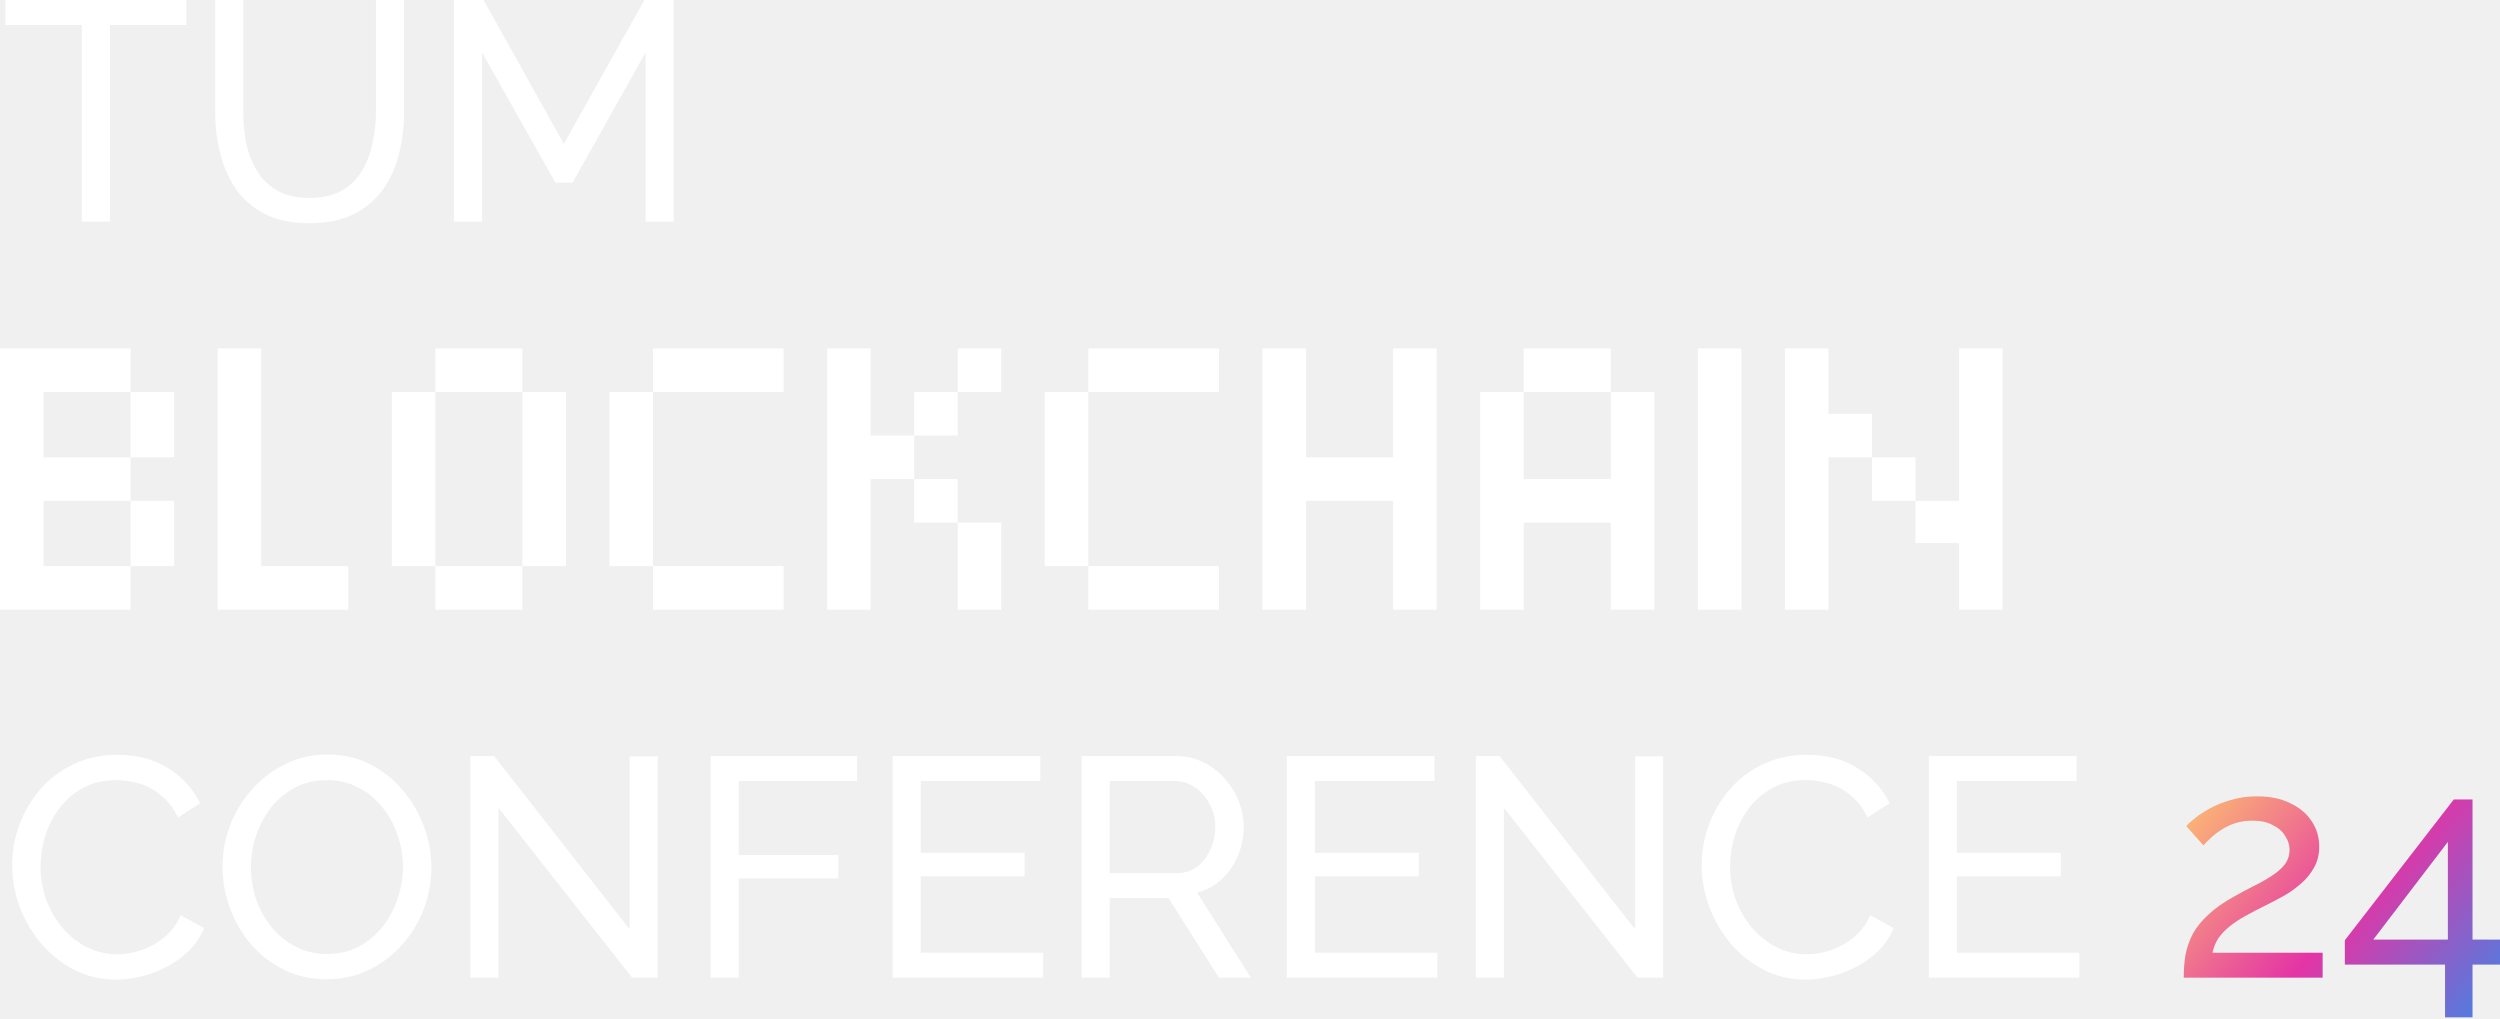
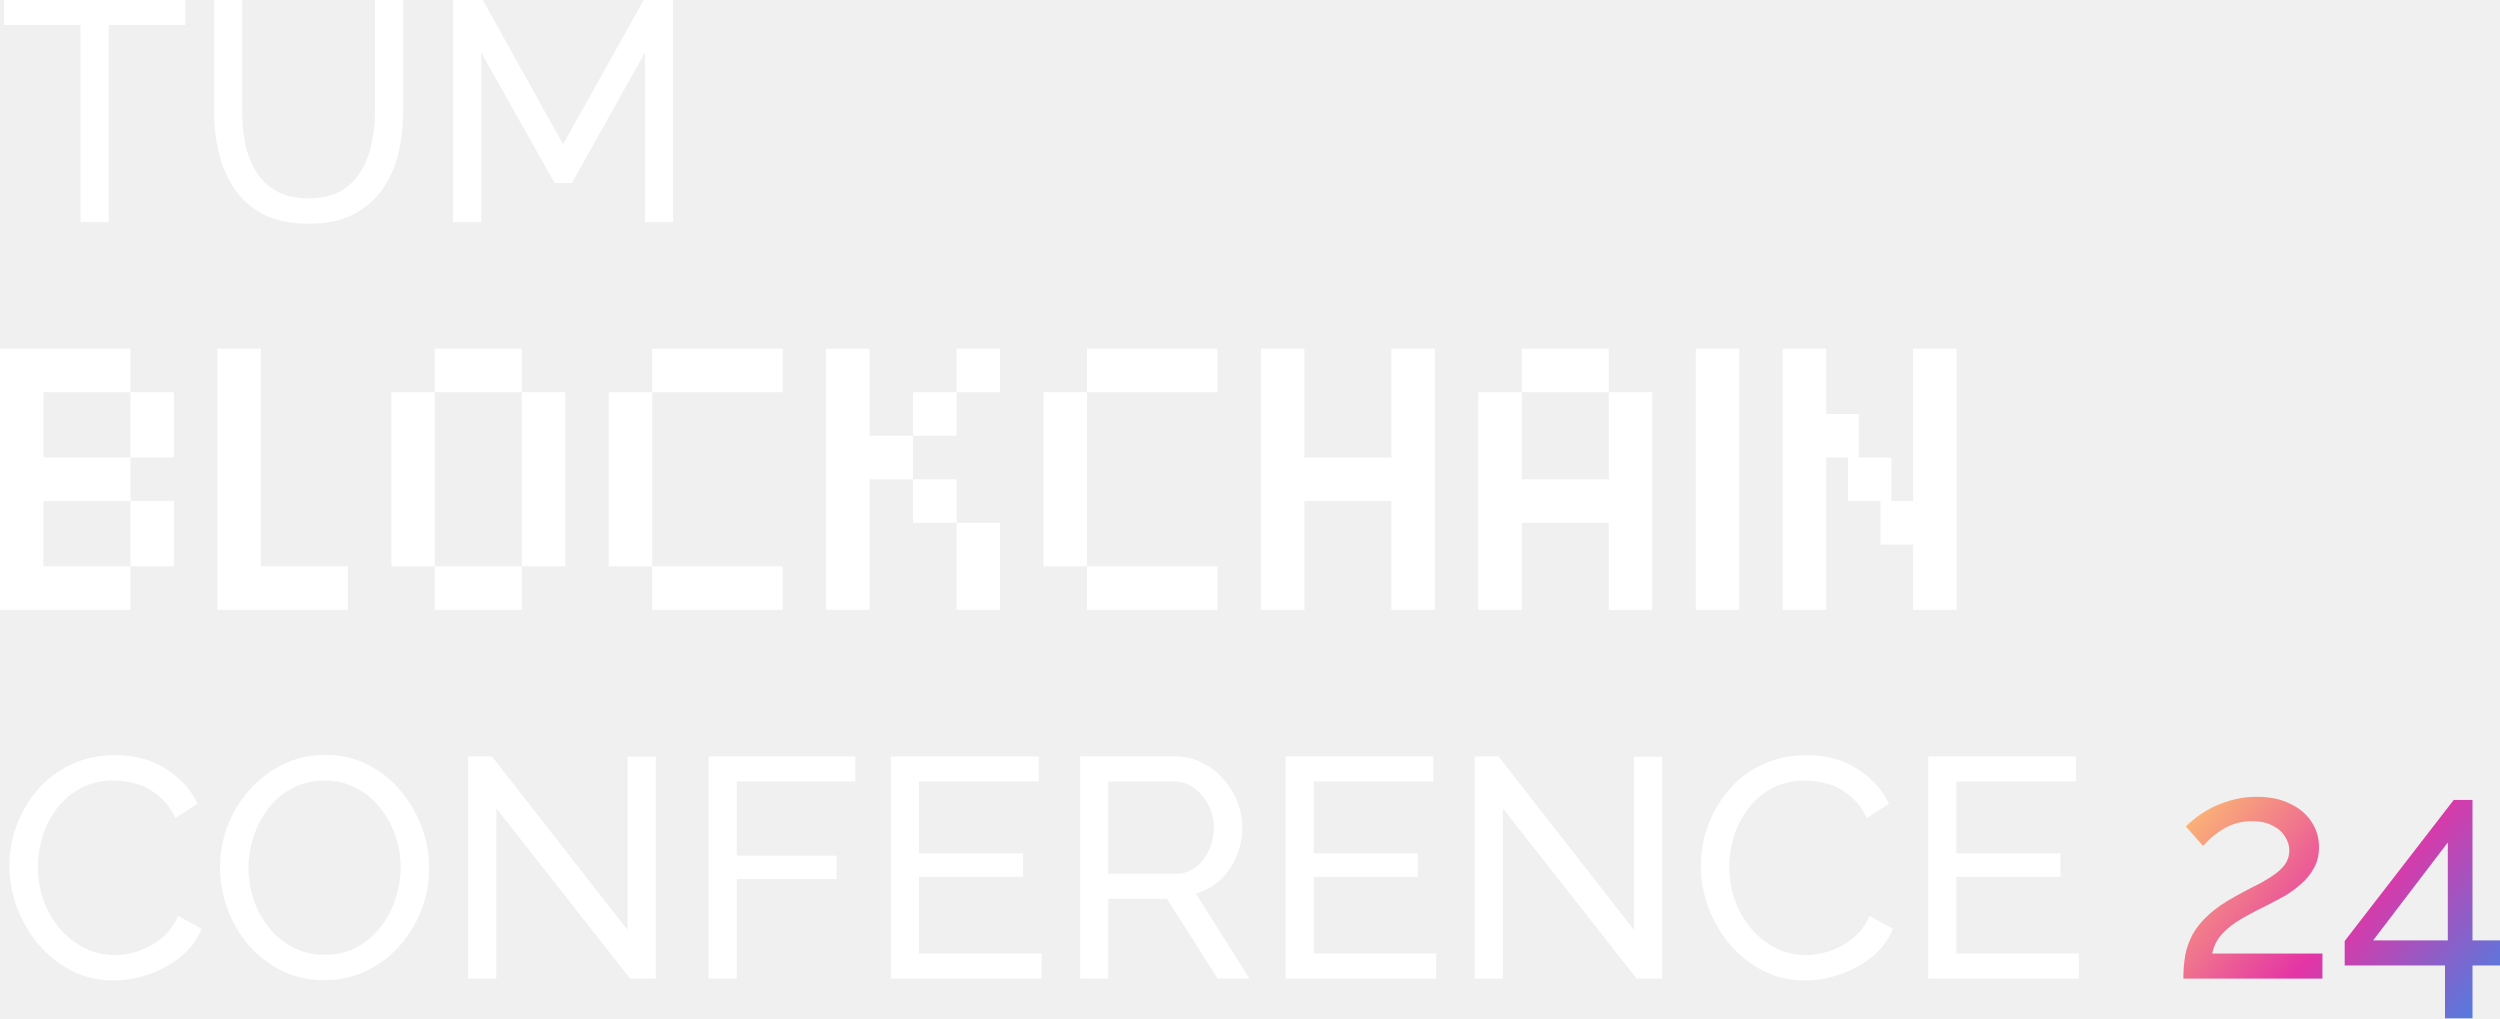
<svg xmlns="http://www.w3.org/2000/svg" width="464" height="189" viewBox="0 0 464 189" fill="none">
-   <path d="M34.59 4.635H20.395V41.137H15.18V4.635H0.985V0H34.59V4.635Z" fill="white" />
-   <path d="M57.491 41.427C54.208 41.427 51.446 40.867 49.206 39.747C46.965 38.588 45.169 37.043 43.817 35.112C42.465 33.142 41.48 30.921 40.862 28.448C40.244 25.976 39.935 23.427 39.935 20.8V0H45.15V20.8C45.15 22.809 45.343 24.779 45.729 26.71C46.154 28.603 46.83 30.302 47.757 31.809C48.684 33.315 49.94 34.513 51.523 35.401C53.107 36.29 55.077 36.734 57.433 36.734C59.828 36.734 61.817 36.29 63.401 35.401C64.985 34.474 66.24 33.258 67.167 31.751C68.094 30.206 68.751 28.487 69.137 26.594C69.562 24.702 69.774 22.77 69.774 20.8V0H74.989V20.8C74.989 23.581 74.661 26.227 74.004 28.738C73.386 31.21 72.382 33.393 70.991 35.285C69.601 37.178 67.785 38.684 65.545 39.805C63.343 40.886 60.658 41.427 57.491 41.427Z" fill="white" />
-   <path d="M119.828 41.137V9.734L106.27 33.895H103.083L89.467 9.734V41.137H84.253V0H89.757L104.647 26.71L119.596 0H125.042V41.137H119.828Z" fill="white" />
-   <path d="M2.26 160.602C2.26 158.091 2.685 155.639 3.534 153.244C4.423 150.81 5.698 148.608 7.358 146.639C9.058 144.63 11.125 143.046 13.558 141.887C15.992 140.69 18.753 140.091 21.843 140.091C25.513 140.091 28.661 140.941 31.288 142.641C33.914 144.302 35.865 146.445 37.14 149.072L33.026 151.737C32.215 149.999 31.172 148.628 29.897 147.624C28.661 146.581 27.309 145.847 25.841 145.422C24.412 144.997 23.002 144.784 21.612 144.784C19.333 144.784 17.305 145.248 15.528 146.175C13.79 147.102 12.322 148.338 11.125 149.883C9.927 151.428 9.019 153.166 8.401 155.098C7.822 156.99 7.532 158.902 7.532 160.834C7.532 162.958 7.88 165.005 8.575 166.975C9.309 168.945 10.313 170.684 11.588 172.19C12.863 173.696 14.369 174.894 16.107 175.782C17.846 176.671 19.738 177.115 21.785 177.115C23.215 177.115 24.683 176.864 26.189 176.362C27.695 175.86 29.105 175.087 30.419 174.044C31.732 172.963 32.775 171.572 33.547 169.872L37.893 172.248C37.043 174.295 35.73 176.033 33.953 177.463C32.176 178.892 30.187 179.973 27.985 180.707C25.822 181.441 23.678 181.808 21.554 181.808C18.734 181.808 16.146 181.209 13.79 180.012C11.434 178.776 9.386 177.154 7.648 175.145C5.949 173.098 4.616 170.819 3.65 168.308C2.723 165.759 2.26 163.19 2.26 160.602Z" fill="white" />
-   <path d="M60.653 181.75C57.756 181.75 55.13 181.171 52.773 180.012C50.417 178.853 48.37 177.289 46.632 175.319C44.932 173.31 43.619 171.07 42.692 168.598C41.765 166.087 41.301 163.518 41.301 160.892C41.301 158.149 41.784 155.542 42.75 153.07C43.754 150.559 45.125 148.338 46.864 146.407C48.64 144.437 50.707 142.892 53.063 141.772C55.419 140.613 57.988 140.033 60.769 140.033C63.666 140.033 66.293 140.632 68.649 141.83C71.005 143.027 73.033 144.63 74.733 146.639C76.432 148.647 77.746 150.887 78.672 153.36C79.6 155.832 80.063 158.362 80.063 160.95C80.063 163.692 79.58 166.319 78.615 168.83C77.649 171.302 76.278 173.523 74.501 175.493C72.763 177.424 70.715 178.95 68.359 180.07C66.003 181.19 63.434 181.75 60.653 181.75ZM46.574 160.892C46.574 162.978 46.902 165.005 47.559 166.975C48.254 168.907 49.22 170.626 50.456 172.132C51.692 173.639 53.179 174.836 54.917 175.724C56.655 176.613 58.587 177.057 60.711 177.057C62.913 177.057 64.883 176.593 66.621 175.666C68.359 174.739 69.827 173.503 71.024 171.958C72.26 170.413 73.188 168.675 73.805 166.744C74.462 164.812 74.79 162.862 74.79 160.892C74.79 158.806 74.443 156.797 73.748 154.866C73.091 152.935 72.125 151.216 70.851 149.709C69.615 148.164 68.127 146.967 66.389 146.117C64.69 145.229 62.797 144.784 60.711 144.784C58.509 144.784 56.539 145.248 54.801 146.175C53.063 147.063 51.576 148.28 50.34 149.825C49.142 151.37 48.215 153.108 47.559 155.04C46.902 156.933 46.574 158.883 46.574 160.892Z" fill="white" />
-   <path d="M92.523 149.941V181.46H87.308V140.323H91.712L116.858 172.48V140.381H122.072V181.46H117.321L92.523 149.941Z" fill="white" />
-   <path d="M131.895 181.46V140.323H159.069V144.958H137.109V158.69H155.592V163.036H137.109V181.46H131.895Z" fill="white" />
-   <path d="M193.601 176.825V181.46H165.674V140.323H193.08V144.958H170.889V158.284H190.183V162.63H170.889V176.825H193.601Z" fill="white" />
-   <path d="M200.755 181.46V140.323H218.369C220.184 140.323 221.845 140.709 223.352 141.482C224.858 142.216 226.171 143.22 227.291 144.495C228.412 145.731 229.281 147.141 229.899 148.724C230.517 150.269 230.826 151.853 230.826 153.475C230.826 155.368 230.459 157.164 229.725 158.864C229.03 160.563 228.025 162.012 226.712 163.209C225.437 164.407 223.931 165.237 222.193 165.701L232.158 181.46H226.248L216.862 166.686H205.97V181.46H200.755ZM205.97 162.051H218.427C219.856 162.051 221.092 161.664 222.135 160.892C223.216 160.081 224.047 159.018 224.626 157.705C225.244 156.392 225.553 154.982 225.553 153.475C225.553 151.93 225.206 150.521 224.51 149.246C223.815 147.933 222.907 146.89 221.787 146.117C220.667 145.345 219.431 144.958 218.079 144.958H205.97V162.051Z" fill="white" />
-   <path d="M266.762 176.825V181.46H238.835V140.323H266.24V144.958H244.049V158.284H263.343V162.63H244.049V176.825H266.762Z" fill="white" />
-   <path d="M279.13 149.941V181.46H273.915V140.323H278.319L303.465 172.48V140.381H308.679V181.46H303.928L279.13 149.941Z" fill="white" />
-   <path d="M315.837 160.602C315.837 158.091 316.262 155.639 317.111 153.244C318 150.81 319.274 148.608 320.935 146.639C322.635 144.63 324.701 143.046 327.135 141.887C329.568 140.69 332.33 140.091 335.42 140.091C339.09 140.091 342.238 140.941 344.865 142.641C347.491 144.302 349.442 146.445 350.716 149.072L346.603 151.737C345.792 149.999 344.749 148.628 343.474 147.624C342.238 146.581 340.886 145.847 339.418 145.422C337.989 144.997 336.579 144.784 335.189 144.784C332.91 144.784 330.882 145.248 329.105 146.175C327.367 147.102 325.899 148.338 324.701 149.883C323.504 151.428 322.596 153.166 321.978 155.098C321.399 156.99 321.109 158.902 321.109 160.834C321.109 162.958 321.457 165.005 322.152 166.975C322.886 168.945 323.89 170.684 325.165 172.19C326.44 173.696 327.946 174.894 329.684 175.782C331.422 176.671 333.315 177.115 335.362 177.115C336.792 177.115 338.259 176.864 339.766 176.362C341.272 175.86 342.682 175.087 343.995 174.044C345.309 172.963 346.352 171.572 347.124 169.872L351.47 172.248C350.62 174.295 349.307 176.033 347.53 177.463C345.753 178.892 343.764 179.973 341.562 180.707C339.399 181.441 337.255 181.808 335.131 181.808C332.311 181.808 329.723 181.209 327.367 180.012C325.01 178.776 322.963 177.154 321.225 175.145C319.525 173.098 318.193 170.819 317.227 168.308C316.3 165.759 315.837 163.19 315.837 160.602Z" fill="white" />
-   <path d="M385.923 176.825V181.46H357.996V140.323H385.402V144.958H363.211V158.284H382.505V162.63H363.211V176.825H385.923Z" fill="white" />
-   <path d="M405.298 181.46C405.298 179.915 405.414 178.467 405.646 177.115C405.916 175.763 406.38 174.469 407.037 173.233C407.732 171.997 408.697 170.819 409.934 169.699C411.17 168.54 412.773 167.42 414.742 166.338C415.901 165.681 417.06 165.063 418.219 164.484C419.416 163.905 420.517 163.287 421.521 162.63C422.564 161.973 423.395 161.259 424.013 160.486C424.631 159.675 424.94 158.748 424.94 157.705C424.94 156.817 424.67 155.967 424.129 155.156C423.627 154.306 422.854 153.63 421.811 153.128C420.807 152.587 419.552 152.317 418.045 152.317C416.886 152.317 415.824 152.471 414.858 152.78C413.931 153.089 413.082 153.495 412.309 153.997C411.575 154.46 410.919 154.963 410.339 155.503C409.798 156.006 409.335 156.469 408.949 156.894L405.762 153.302C406.071 152.954 406.592 152.49 407.326 151.911C408.06 151.293 408.987 150.675 410.107 150.057C411.228 149.439 412.521 148.918 413.989 148.493C415.496 148.029 417.137 147.797 418.914 147.797C421.309 147.797 423.356 148.222 425.056 149.072C426.794 149.883 428.127 151.003 429.054 152.433C429.981 153.823 430.444 155.387 430.444 157.126C430.444 158.632 430.116 159.945 429.459 161.066C428.841 162.186 428.03 163.171 427.026 164.021C426.06 164.87 425.037 165.604 423.955 166.222C422.912 166.802 421.966 167.304 421.116 167.729C419.378 168.578 417.891 169.351 416.655 170.046C415.418 170.742 414.395 171.437 413.584 172.132C412.811 172.789 412.174 173.484 411.672 174.218C411.208 174.952 410.861 175.821 410.629 176.825H431.082V181.46H405.298Z" fill="url(#paint0_linear_123_1145)" />
-   <path d="M453.803 188.819V179.027H435.204V174.508L455.425 148.377H458.902V174.392H464V179.027H458.902V188.819H453.803ZM440.477 174.392H454.325V156.257L440.477 174.392Z" fill="url(#paint1_linear_123_1145)" />
-   <path fill-rule="evenodd" clip-rule="evenodd" d="M0 64.68V113.16H24.24V105.08H32.32V92.96H24.24V84.88H32.32V72.76H24.24V64.68H0ZM24.24 72.76V84.88H8.08V72.76H24.24ZM8.08 105.08H24.24V92.96H8.08V105.08Z" fill="white" />
-   <path d="M48.48 64.68H40.4V113.16H64.64V105.08H48.48V64.68Z" fill="white" />
-   <path d="M80.8 64.68H96.96V72.76H80.8V64.68Z" fill="white" />
-   <path d="M80.8 105.08V72.76H72.72V105.08H80.8Z" fill="white" />
-   <path d="M96.96 105.08V113.16H80.8V105.08H96.96Z" fill="white" />
-   <path d="M96.96 105.08V72.76H105.04V105.08H96.96Z" fill="white" />
-   <path d="M121.2 64.68H145.44V72.76H121.2V64.68Z" fill="white" />
-   <path d="M121.2 105.08V72.76H113.12V105.08H121.2Z" fill="white" />
-   <path d="M121.2 105.08V113.16H145.44V105.08H121.2Z" fill="white" />
-   <path d="M161.6 64.68H153.52V113.16H161.6V88.92H169.68V97H177.76V113.16H185.84V97H177.76V88.92H169.68V80.84H177.76V72.76H185.84V64.68H177.76V72.76H169.68V80.84H161.6V64.68Z" fill="white" />
-   <path d="M202 64.68H226.24V72.76H202V64.68Z" fill="white" />
-   <path d="M202 105.08V72.76H193.92V105.08H202Z" fill="white" />
-   <path d="M202 105.08V113.16H226.24V105.08H202Z" fill="white" />
-   <path d="M234.32 64.68H242.4V84.88H258.56V64.68H266.64V113.16H258.56V92.96H242.4V113.16H234.32V64.68Z" fill="white" />
-   <path d="M282.8 64.68H298.96V72.76H282.8V64.68Z" fill="white" />
-   <path d="M282.8 88.92V72.76H274.72V113.16H282.8V97H298.96V113.16H307.04V72.76H298.96V88.92H282.8Z" fill="white" />
-   <path d="M315.12 64.68H323.2V113.16H315.12V64.68Z" fill="white" />
-   <path d="M331.28 64.68H339.36V76.8H347.44V84.88H339.36V113.16H331.28V64.68Z" fill="white" />
-   <path d="M355.52 92.96H347.44V84.88H355.52V92.96Z" fill="white" />
-   <path d="M363.6 92.96H355.52V100.787H363.6V113.16H371.68V64.68H363.6V92.96Z" fill="white" />
+   <path d="M34.376 4.646H20.165V41.233H14.945V4.646H0.734V0H34.376V4.646Z" fill="white" />
+   <path d="M57.302 41.524C54.015 41.524 51.25 40.962 49.007 39.84C46.764 38.678 44.966 37.13 43.613 35.194C42.26 33.219 41.273 30.993 40.655 28.515C40.036 26.037 39.727 23.482 39.727 20.849V0H44.947V20.849C44.947 22.862 45.14 24.837 45.527 26.773C45.952 28.67 46.629 30.373 47.557 31.883C48.485 33.393 49.742 34.594 51.327 35.484C52.913 36.374 54.885 36.82 57.244 36.82C59.641 36.82 61.633 36.374 63.218 35.484C64.803 34.555 66.06 33.335 66.988 31.825C67.916 30.277 68.573 28.554 68.96 26.657C69.385 24.759 69.598 22.824 69.598 20.849V0H74.818V20.849C74.818 23.637 74.49 26.289 73.832 28.805C73.214 31.283 72.208 33.471 70.816 35.368C69.424 37.265 67.607 38.775 65.364 39.898C63.16 40.982 60.472 41.524 57.302 41.524Z" fill="white" />
+   <path d="M119.706 41.233V9.757L106.133 33.974H102.943L89.312 9.757V41.233H84.092V0H89.602L104.509 26.773L119.474 0H124.926V41.233H119.706Z" fill="white" />
+   <path fill-rule="evenodd" clip-rule="evenodd" d="M0 64.716V113.196H24.21V105.116H32.28V92.996H24.21V84.916H32.28V72.796H24.21V64.716H0ZM24.21 72.796V84.916H8.07V72.796H24.21ZM8.07 105.116H24.21V92.996H8.07V105.116Z" fill="white" />
+   <path d="M48.42 64.716H40.35V113.196H64.56V105.116H48.42V64.716Z" fill="white" />
+   <path d="M80.7 64.716H96.84V72.796H80.7V64.716Z" fill="white" />
+   <path d="M80.7 105.116V72.796H72.63V105.116H80.7Z" fill="white" />
+   <path d="M96.84 105.116V113.196H80.7V105.116H96.84Z" fill="white" />
+   <path d="M96.84 105.116V72.796H104.909V105.116H96.84Z" fill="white" />
+   <path d="M121.049 64.716H145.259V72.796H121.049V64.716Z" fill="white" />
+   <path d="M121.049 105.116V72.796H112.979V105.116H121.049Z" fill="white" />
+   <path d="M121.049 105.116V113.196H145.259V105.116H121.049Z" fill="white" />
+   <path d="M161.399 64.716H153.329V113.196H161.399V88.956H169.469V97.036H177.539V113.196H185.609V97.036H177.539V88.956H169.469V80.876H177.539V72.796H185.609V64.716H177.539V72.796H169.469V80.876H161.399V64.716Z" fill="white" />
+   <path d="M201.749 64.716H225.959V72.796H201.749V64.716Z" fill="white" />
+   <path d="M201.749 105.116V72.796H193.679V105.116H201.749Z" fill="white" />
+   <path d="M201.749 105.116V113.196H225.959V105.116H201.749Z" fill="white" />
+   <path d="M234.029 64.716H242.099V84.916H258.239V64.716H266.309V113.196H258.239V92.996H242.099V113.196H234.029V64.716Z" fill="white" />
+   <path d="M282.449 64.716H298.589V72.796H282.449V64.716Z" fill="white" />
+   <path d="M282.449 88.956V72.796H274.379V113.196H282.449V97.036H298.589V113.196H306.658V72.796H298.589V88.956H282.449Z" fill="white" />
+   <path d="M314.728 64.716H322.798V113.196H314.728V64.716Z" fill="white" />
+   <path d="M330.868 64.716H338.938V76.836H344.991V84.916H351.043V92.996H355.078V64.716H363.148V113.196H355.078V101.076H349.026V92.996H342.973V84.916H338.938V113.196H330.868V64.716Z" fill="white" />
+   <path d="M1.758 160.717C1.758 158.201 2.183 155.742 3.034 153.342C3.923 150.903 5.199 148.696 6.862 146.721C8.563 144.708 10.632 143.12 13.068 141.959C15.504 140.759 18.269 140.159 21.363 140.159C25.036 140.159 28.188 141.01 30.817 142.714C33.447 144.379 35.399 146.528 36.675 149.16L32.557 151.832C31.745 150.089 30.701 148.715 29.425 147.708C28.188 146.663 26.834 145.927 25.365 145.502C23.934 145.076 22.523 144.863 21.131 144.863C18.849 144.863 16.819 145.327 15.04 146.257C13.3 147.186 11.831 148.425 10.632 149.973C9.433 151.522 8.525 153.264 7.906 155.2C7.326 157.097 7.036 159.014 7.036 160.95C7.036 163.079 7.384 165.131 8.08 167.106C8.815 169.08 9.82 170.822 11.096 172.332C12.372 173.842 13.88 175.043 15.62 175.933C17.36 176.824 19.255 177.269 21.305 177.269C22.735 177.269 24.205 177.017 25.713 176.514C27.221 176.01 28.632 175.236 29.947 174.191C31.262 173.107 32.306 171.713 33.079 170.009L37.429 172.39C36.579 174.442 35.264 176.185 33.485 177.617C31.706 179.05 29.715 180.134 27.511 180.869C25.346 181.605 23.2 181.973 21.073 181.973C18.25 181.973 15.659 181.373 13.3 180.173C10.941 178.934 8.892 177.307 7.152 175.294C5.451 173.242 4.117 170.958 3.15 168.441C2.222 165.886 1.758 163.311 1.758 160.717Z" fill="white" />
+   <path d="M60.215 181.915C57.315 181.915 54.685 181.334 52.326 180.173C49.968 179.011 47.918 177.443 46.178 175.468C44.477 173.455 43.162 171.21 42.234 168.732C41.306 166.215 40.842 163.64 40.842 161.008C40.842 158.259 41.325 155.645 42.292 153.167C43.297 150.651 44.67 148.425 46.41 146.489C48.189 144.514 50.258 142.966 52.616 141.843C54.975 140.681 57.547 140.101 60.331 140.101C63.231 140.101 65.86 140.701 68.219 141.901C70.578 143.101 72.608 144.708 74.309 146.721C76.011 148.734 77.326 150.98 78.254 153.458C79.182 155.936 79.646 158.472 79.646 161.066C79.646 163.815 79.162 166.447 78.195 168.964C77.229 171.442 75.856 173.668 74.077 175.643C72.337 177.579 70.288 179.108 67.929 180.231C65.57 181.353 62.999 181.915 60.215 181.915ZM46.12 161.008C46.12 163.098 46.449 165.131 47.106 167.106C47.802 169.041 48.769 170.764 50.006 172.274C51.243 173.784 52.732 174.984 54.472 175.875C56.212 176.765 58.146 177.211 60.273 177.211C62.477 177.211 64.449 176.746 66.189 175.817C67.929 174.888 69.398 173.649 70.597 172.1C71.835 170.551 72.763 168.809 73.381 166.873C74.039 164.937 74.367 162.982 74.367 161.008C74.367 158.917 74.019 156.904 73.323 154.968C72.666 153.032 71.699 151.309 70.423 149.799C69.186 148.25 67.697 147.05 65.957 146.198C64.255 145.308 62.361 144.863 60.273 144.863C58.069 144.863 56.096 145.327 54.356 146.257C52.616 147.147 51.127 148.367 49.89 149.915C48.691 151.464 47.763 153.206 47.106 155.142C46.449 157.039 46.12 158.994 46.12 161.008Z" fill="white" />
+   <path d="M92.119 150.031V181.624H86.899V140.391H91.307L116.48 172.623V140.449H121.7V181.624H116.944L92.119 150.031Z" fill="white" />
+   <path d="M131.534 181.624V140.391H158.737V145.037H136.754V158.801H155.257V163.156H136.754V181.624H131.534Z" fill="white" />
+   <path d="M193.307 176.978V181.624H165.35V140.391H192.785V145.037H170.57V158.394H189.885V162.75H170.57V176.978H193.307Z" fill="white" />
+   <path d="M200.469 181.624V140.391H218.102C219.919 140.391 221.582 140.778 223.09 141.552C224.598 142.288 225.913 143.295 227.034 144.572C228.155 145.811 229.025 147.224 229.644 148.812C230.263 150.361 230.572 151.948 230.572 153.574C230.572 155.471 230.205 157.271 229.47 158.975C228.774 160.679 227.769 162.13 226.454 163.331C225.178 164.531 223.67 165.363 221.93 165.828L231.906 181.624H225.99L216.593 166.815H205.689V181.624H200.469ZM205.689 162.169H218.16C219.59 162.169 220.828 161.782 221.872 161.008C222.954 160.195 223.786 159.13 224.366 157.814C224.985 156.497 225.294 155.084 225.294 153.574C225.294 152.025 224.946 150.612 224.25 149.335C223.554 148.018 222.645 146.973 221.524 146.198C220.402 145.424 219.165 145.037 217.811 145.037H205.689V162.169Z" fill="white" />
+   <path d="M266.547 176.978V181.624H238.59V140.391H266.025V145.037H243.81V158.394H263.125V162.75H243.81V176.978H266.547Z" fill="white" />
+   <path d="M278.929 150.031V181.624H273.709V140.391H278.117L303.29 172.623V140.449H308.51V181.624H303.754L278.929 150.031Z" fill="white" />
+   <path d="M315.675 160.717C315.675 158.201 316.101 155.742 316.951 153.342C317.841 150.903 319.117 148.696 320.78 146.721C322.481 144.708 324.55 143.12 326.986 141.959C329.422 140.759 332.187 140.159 335.28 140.159C338.954 140.159 342.105 141.01 344.735 142.714C347.364 144.379 349.317 146.528 350.593 149.16L346.475 151.832C345.663 150.089 344.619 148.715 343.343 147.708C342.105 146.663 340.752 145.927 339.283 145.502C337.852 145.076 336.44 144.863 335.048 144.863C332.767 144.863 330.737 145.327 328.958 146.257C327.218 147.186 325.749 148.425 324.55 149.973C323.351 151.522 322.442 153.264 321.824 155.2C321.244 157.097 320.954 159.014 320.954 160.95C320.954 163.079 321.302 165.131 321.998 167.106C322.732 169.08 323.738 170.822 325.014 172.332C326.29 173.842 327.798 175.043 329.538 175.933C331.278 176.824 333.173 177.269 335.222 177.269C336.653 177.269 338.123 177.017 339.631 176.514C341.139 176.01 342.55 175.236 343.865 174.191C345.18 173.107 346.224 171.713 346.997 170.009L351.347 172.39C350.496 174.442 349.182 176.185 347.403 177.617C345.624 179.05 343.633 180.134 341.429 180.869C339.263 181.605 337.117 181.973 334.99 181.973C332.168 181.973 329.577 181.373 327.218 180.173C324.859 178.934 322.81 177.307 321.07 175.294C319.368 173.242 318.034 170.958 317.067 168.441C316.139 165.886 315.675 163.311 315.675 160.717Z" fill="white" />
+   <path d="M385.838 176.978V181.624H357.881V140.391H385.316V145.037H363.101V158.394H382.416V162.75H363.101V176.978H385.838Z" fill="white" />
+   <path d="M405.234 181.624C405.234 180.076 405.35 178.624 405.582 177.269C405.853 175.914 406.317 174.617 406.974 173.378C407.67 172.139 408.637 170.958 409.874 169.835C411.112 168.674 412.716 167.551 414.689 166.467C415.849 165.809 417.009 165.189 418.169 164.608C419.367 164.028 420.469 163.408 421.475 162.75C422.519 162.092 423.35 161.375 423.969 160.601C424.588 159.788 424.897 158.859 424.897 157.814C424.897 156.923 424.626 156.071 424.085 155.258C423.582 154.406 422.809 153.729 421.765 153.226C420.759 152.684 419.503 152.413 417.995 152.413C416.835 152.413 415.771 152.567 414.805 152.877C413.876 153.187 413.026 153.593 412.252 154.097C411.518 154.561 410.86 155.065 410.28 155.607C409.739 156.11 409.275 156.575 408.888 157L405.698 153.4C406.007 153.051 406.529 152.587 407.264 152.006C407.999 151.387 408.927 150.767 410.048 150.148C411.17 149.528 412.465 149.005 413.934 148.58C415.443 148.115 417.086 147.883 418.865 147.883C421.262 147.883 423.312 148.309 425.013 149.16C426.753 149.973 428.087 151.096 429.015 152.529C429.943 153.922 430.407 155.491 430.407 157.233C430.407 158.743 430.079 160.059 429.421 161.182C428.803 162.305 427.991 163.292 426.985 164.144C426.018 164.996 424.994 165.731 423.911 166.351C422.867 166.931 421.92 167.435 421.069 167.861C419.329 168.712 417.84 169.487 416.603 170.184C415.365 170.88 414.341 171.577 413.528 172.274C412.755 172.932 412.117 173.629 411.614 174.365C411.15 175.101 410.802 175.972 410.57 176.978H431.045V181.624H405.234Z" fill="url(#paint0_linear_305_5)" />
+   <path d="M453.791 189V179.185H435.173V174.655L455.416 148.463H458.896V174.539H464V179.185H458.896V189H453.791ZM440.451 174.539H454.314V156.362L440.451 174.539Z" fill="url(#paint1_linear_305_5)" />
  <defs>
-     <linearGradient id="paint0_linear_123_1145" x1="409.736" y1="137.553" x2="469.866" y2="185.998" gradientUnits="userSpaceOnUse">
+     <linearGradient id="paint0_linear_305_5" x1="409.676" y1="137.614" x2="469.931" y2="186.099" gradientUnits="userSpaceOnUse">
      <stop stop-color="#FFCB6D" />
      <stop offset="0.515" stop-color="#E434A5" />
      <stop offset="1" stop-color="#348AEB" />
    </linearGradient>
-     <linearGradient id="paint1_linear_123_1145" x1="409.736" y1="137.553" x2="469.866" y2="185.998" gradientUnits="userSpaceOnUse">
+     <linearGradient id="paint1_linear_305_5" x1="409.676" y1="137.614" x2="469.931" y2="186.099" gradientUnits="userSpaceOnUse">
      <stop stop-color="#FFCB6D" />
      <stop offset="0.515" stop-color="#E434A5" />
      <stop offset="1" stop-color="#348AEB" />
    </linearGradient>
  </defs>
</svg>
